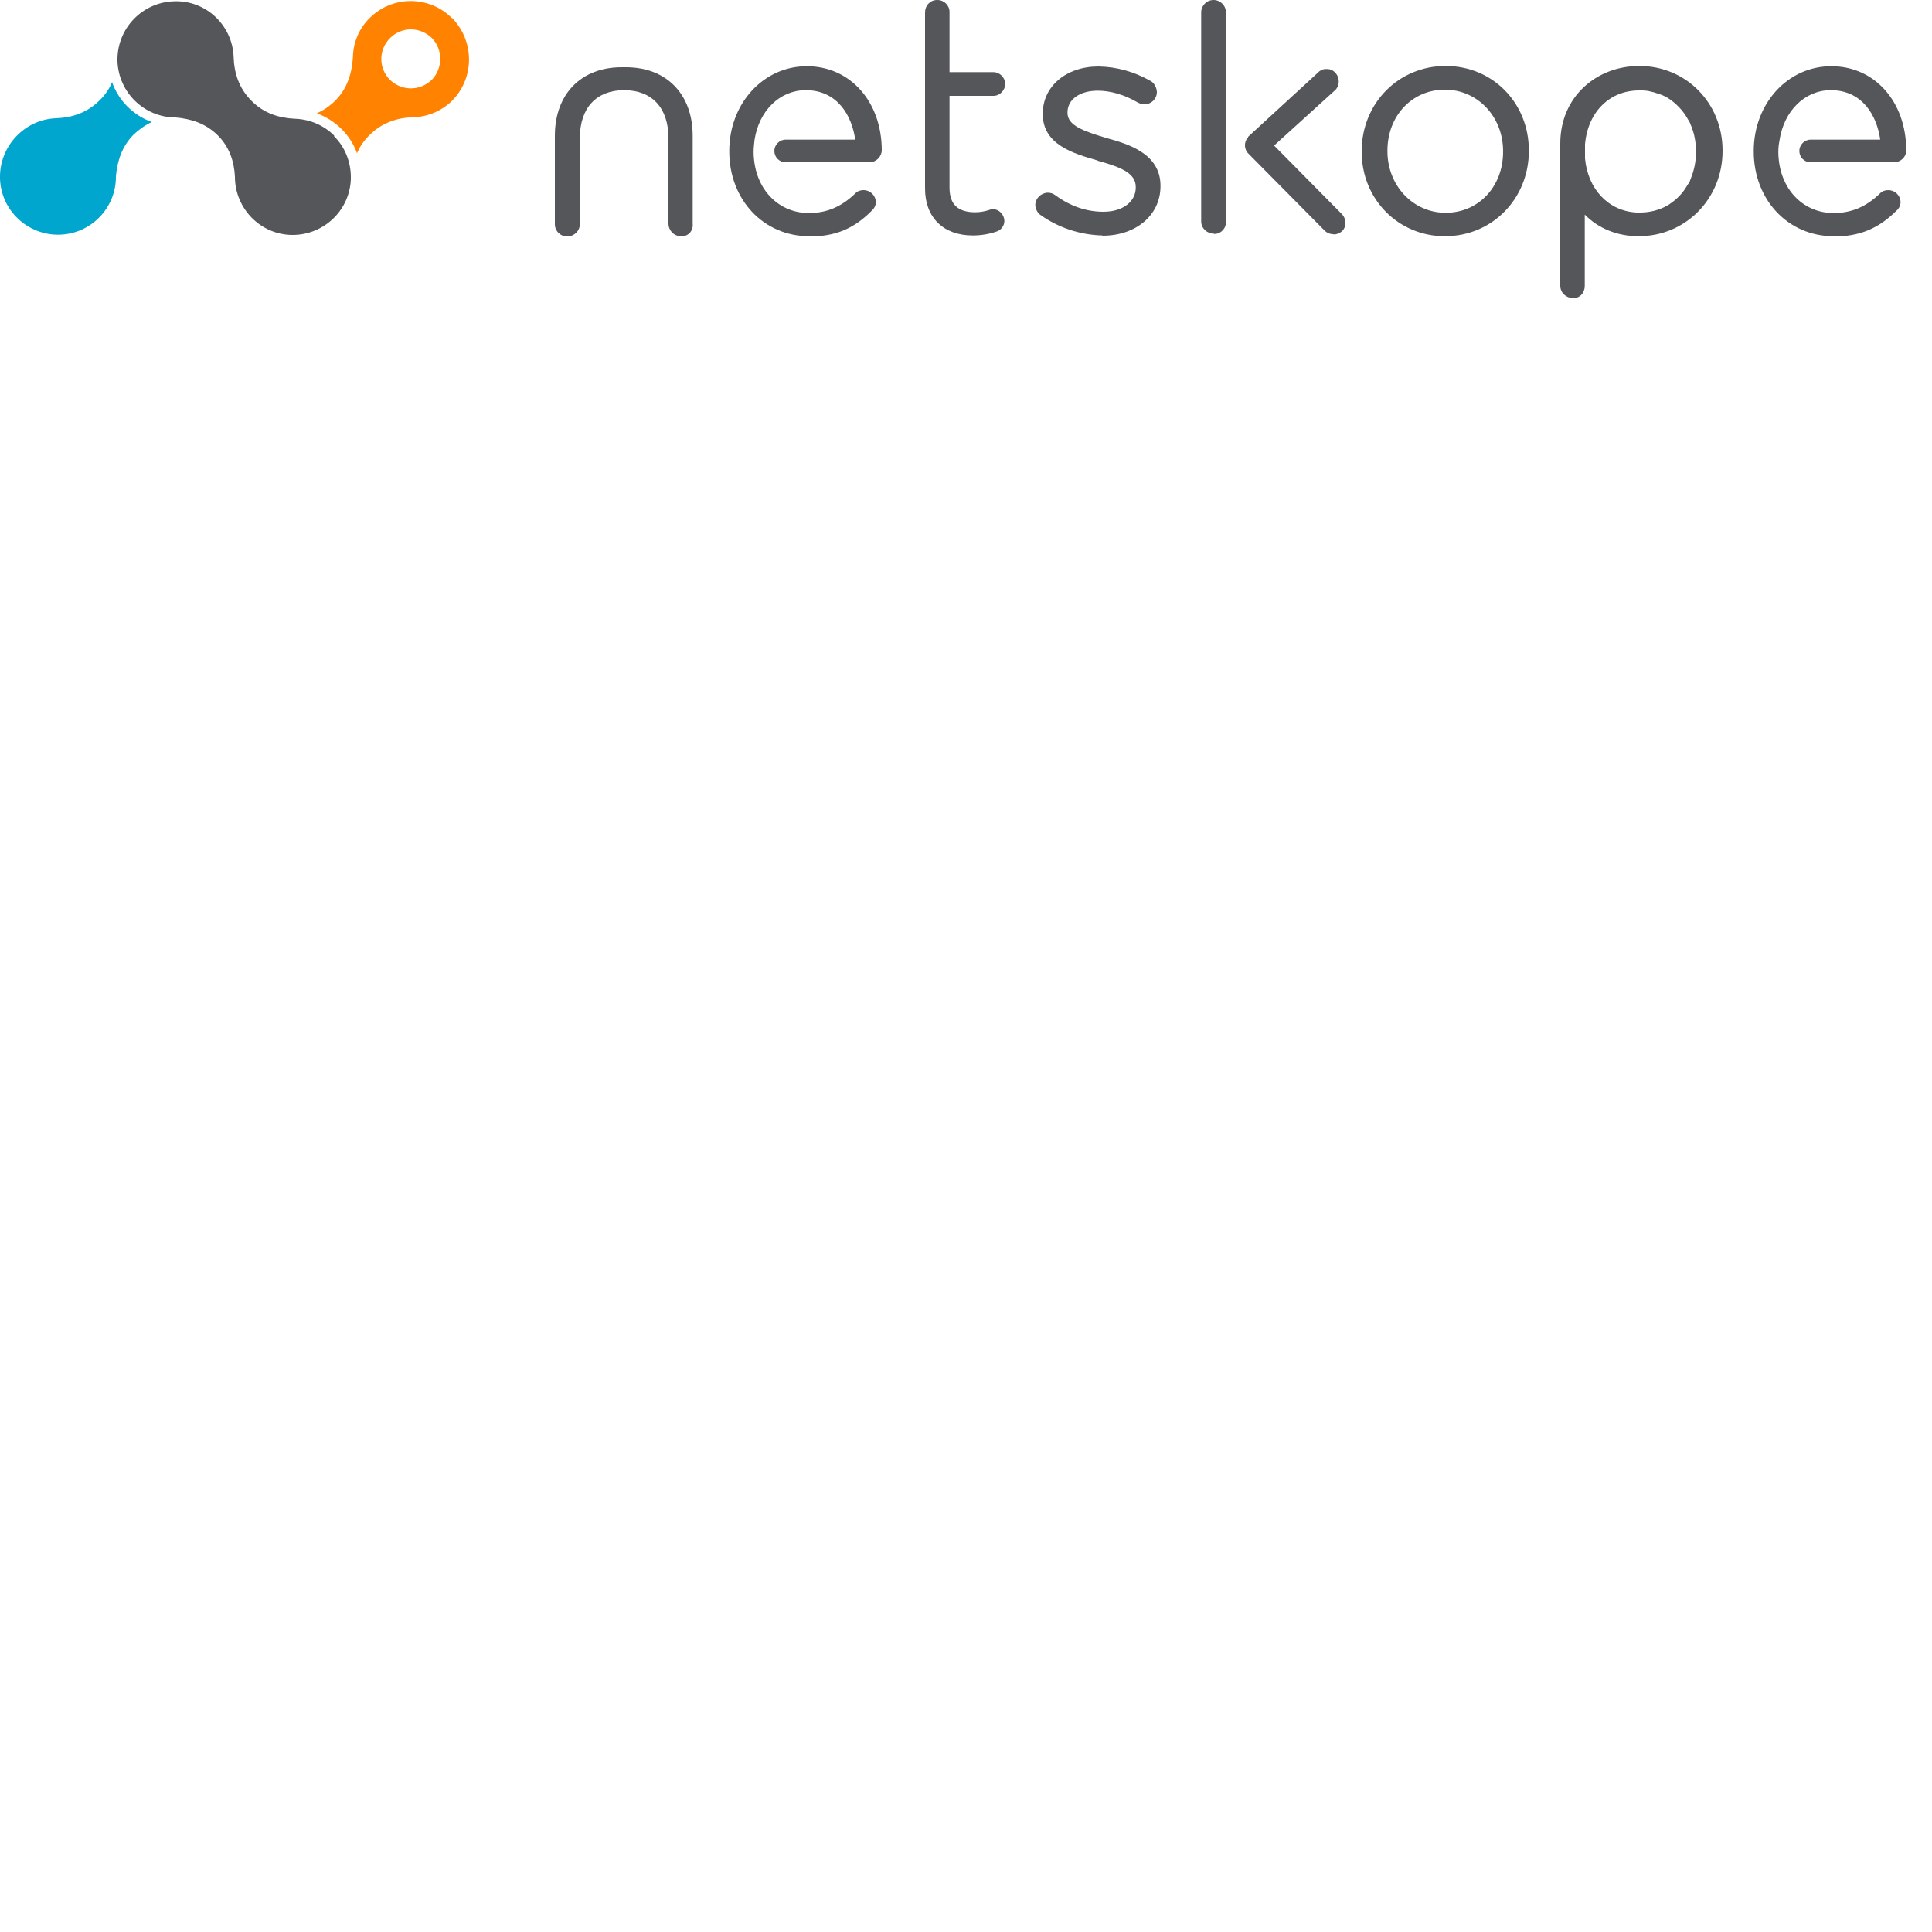
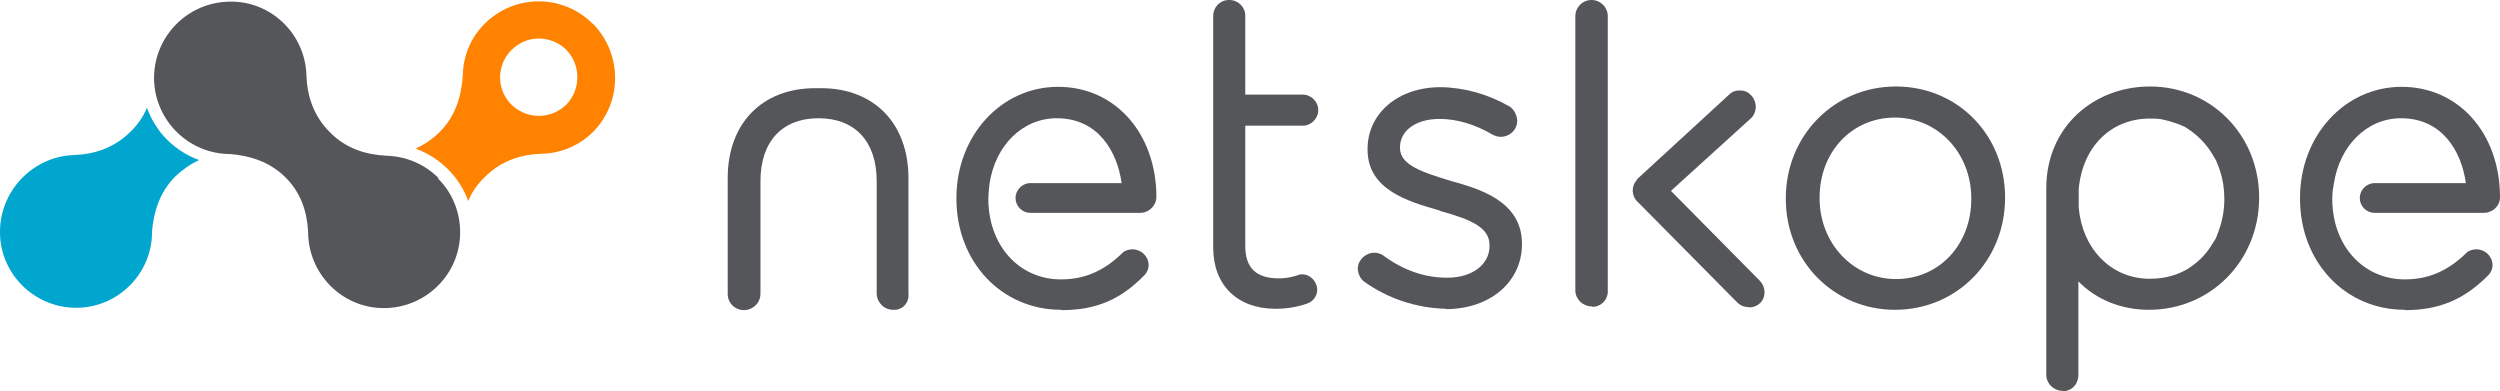
- <svg xmlns="http://www.w3.org/2000/svg" id="c744aaa6-115c-47b7-8351-09817eff291e" viewBox="0 0 75 75">
+ <svg xmlns="http://www.w3.org/2000/svg" id="c744aaa6-115c-47b7-8351-09817eff291e" viewBox="0 0 74 11.57">
  <g id="8205785d-fc47-444c-aece-43a1b00dfe90">
    <g id="7b63c848-0e7f-4895-8e3b-b6cf4c6fc9ee">
      <path id="1b610114-f4fc-4ca0-b133-a6544fc83587" d="M5.9,4.74c-.72-.26-1.29-.82-1.55-1.55-.11.27-.28.51-.49.71-.48.48-1.07.67-1.69.69h0C.95,4.64-.03,5.68,0,6.92c.03,1.24,1.07,2.22,2.31,2.19,1.22-.03,2.2-1.04,2.19-2.26.05-.59.23-1.16.68-1.62.21-.2.45-.37.71-.49Z" fill="#00a6ce" />
      <path id="c9aa538c-f004-458c-8d4b-02ddf8d19cd2" d="M17.54.7c-.88-.88-2.31-.88-3.19,0-.41.4-.64.95-.65,1.52h0c-.04.62-.21,1.21-.69,1.69-.21.21-.45.37-.71.49.72.26,1.3.83,1.56,1.55.11-.27.28-.51.49-.71.48-.48,1.07-.67,1.69-.69h0c.57-.01,1.12-.25,1.52-.65.87-.89.86-2.31-.01-3.2ZM16.76,3.1c-.22.21-.51.33-.81.33-.3,0-.59-.12-.81-.33-.45-.45-.45-1.17,0-1.62.22-.22.51-.34.81-.34.3,0,.59.12.81.33.44.45.44,1.18,0,1.63h0Z" fill="#ff8300" />
      <path id="2ffb7966-a7be-4950-9bb3-259653e3057d" d="M12.98,5.27c-.41-.41-.95-.64-1.53-.66h0c-.62-.03-1.21-.21-1.69-.7-.48-.48-.67-1.07-.69-1.69h0C9.03.99,8,0,6.75.05c-1.24.04-2.22,1.07-2.19,2.32.04,1.22,1.04,2.19,2.26,2.19.59.05,1.16.23,1.62.68s.65,1.02.68,1.62c0,1.24,1,2.26,2.24,2.26,1.24,0,2.26-1,2.26-2.24,0-.6-.23-1.18-.66-1.6h0Z" fill="#54565a" />
      <path id="c36c6531-83a5-4cdd-842f-a386c8fe33b6" d="M37.76,9.14c-1.14,0-1.85-.7-1.85-1.82V.48c0-.26.19-.47.45-.48,0,0,.02,0,.03,0,.26,0,.47.21.47.46,0,0,0,0,0,.01v2.33h1.68c.25-.01.47.19.48.44s-.19.47-.44.48c-.01,0-.02,0-.04,0h-1.68v3.56c0,.65.32.96,1,.96.17,0,.35-.03.51-.08.05-.02.11-.04.17-.04.25,0,.44.21.45.45,0,.19-.12.36-.31.42-.29.1-.6.15-.91.15Z" fill="#54565a" />
      <path id="aeb7d573-2eeb-4972-a544-b1293b43e6de" d="M42.8,9.14c-.87-.02-1.72-.3-2.43-.81-.11-.09-.17-.23-.18-.37,0-.26.22-.47.48-.48.11,0,.21.03.3.1.59.43,1.21.64,1.87.64.74,0,1.25-.39,1.25-.94v-.02c0-.51-.5-.75-1.44-1.01h-.02s-.02-.02-.02-.02c-.95-.27-2.13-.62-2.13-1.8v-.02c0-1.06.91-1.83,2.16-1.83.71.01,1.41.21,2.02.56h.01c.15.1.23.26.24.43,0,.27-.22.48-.49.48-.09,0-.17-.03-.25-.07-.51-.3-1.05-.46-1.56-.46-.69,0-1.17.34-1.17.84v.02c0,.5.63.71,1.52.98.79.22,2.09.58,2.09,1.85v.02c0,1.11-.94,1.92-2.25,1.92Z" fill="#54565a" />
      <path id="c2b1bf9b-d3df-4d7d-8dce-abfdc0c9dbf7" d="M47.12,9.07c-.26,0-.48-.2-.49-.46,0,0,0-.01,0-.02V.48c0-.26.21-.48.48-.48.26,0,.48.21.48.48h0v8.12c.02.24-.17.46-.41.48-.02,0-.04,0-.05,0Z" fill="#54565a" />
      <path id="830bbc1d-4d56-4f90-ba9b-3662ecaf4594" d="M56.09,9.17c-1.81,0-3.23-1.44-3.23-3.28v-.02c0-1.86,1.43-3.31,3.26-3.31s3.23,1.44,3.23,3.28v.02c0,1.85-1.42,3.31-3.26,3.31ZM56.09,3.48c-1.27,0-2.23,1.01-2.23,2.37v.02c0,1.33.99,2.39,2.26,2.39s2.23-1.01,2.23-2.37v-.02c0-1.34-.99-2.39-2.26-2.39Z" fill="#54565a" />
      <path id="248b4289-b6c5-4d7c-96e5-744c85c3b3ad" d="M31.41,9.17c-1.77,0-3.1-1.42-3.1-3.29v-.02c0-1.84,1.32-3.29,3.01-3.29s2.91,1.38,2.91,3.27c-.01.25-.22.46-.48.46h-3.25c-.25,0-.44-.2-.44-.44s.2-.44.44-.44h2.7c-.13-.93-.69-1.92-1.92-1.92-1.01,0-1.82.8-1.99,1.94l-.02.19c-.02.18-.02.37,0,.55h0c.12,1.24,1,2.09,2.13,2.09.69,0,1.26-.24,1.8-.76.08-.09.2-.13.32-.13.26,0,.47.2.48.46,0,0,0,0,0,0,0,.13-.06.25-.15.33-.69.7-1.41,1.01-2.43,1.01Z" fill="#54565a" />
      <path id="1a5829f5-ec5e-44c8-9a7b-f645cbe44d14" d="M61.06,11.57c-.26,0-.48-.2-.49-.46,0,0,0-.02,0-.02v-5.52c0-1.82,1.41-3.01,3.07-3.01,1.81,0,3.23,1.44,3.23,3.28v.02c0,1.85-1.43,3.31-3.26,3.31-.82,0-1.56-.3-2.09-.84v2.76c0,.28-.19.49-.47.49ZM61.53,6.15c.11,1.2.92,2.05,2.01,2.1h.12c.38,0,.75-.09,1.08-.28.04-.02.06-.04.09-.06.27-.18.5-.42.66-.7.02-.04.04-.06.06-.09.04-.06.07-.13.09-.2.13-.32.2-.67.2-1.02v-.02c0-.28-.04-.56-.13-.83-.02-.07-.05-.14-.08-.21-.02-.07-.06-.14-.1-.2-.19-.35-.48-.65-.82-.86-.03-.02-.06-.04-.1-.05-.06-.03-.13-.06-.2-.08-.14-.05-.28-.09-.43-.12-.07-.01-.15-.02-.23-.02h-.12c-1.15,0-1.99.84-2.1,2.09h0v.57h-.01Z" fill="#54565a" />
      <path id="1ad5c67a-2e00-4395-b8ea-6583b8d99fe2" d="M51.76,9.09c-.13,0-.25-.05-.34-.14l-2.95-2.98c-.18-.17-.19-.46-.02-.64v-.02s2.7-2.48,2.7-2.48c.08-.09.19-.15.31-.15.12-.01.25.02.34.11.2.17.23.47.06.68l-.02.02-2.38,2.16,2.63,2.66c.09.09.14.22.14.34,0,.13-.05.25-.14.33-.09.08-.2.12-.32.12Z" fill="#54565a" />
      <path id="f3c16b09-bb4c-4884-8982-97bfccec3da0" d="M26.44,9.17c-.27,0-.48-.21-.49-.48,0,0,0,0,0,0v-3.33c0-1.17-.64-1.86-1.72-1.86s-1.72.69-1.72,1.86v3.33c0,.27-.21.48-.48.49,0,0,0,0-.01,0-.26,0-.47-.2-.48-.46,0-.01,0-.02,0-.03v-3.42c0-1.62,1.02-2.66,2.59-2.66h.17c1.58,0,2.59,1.05,2.59,2.66v3.42c.03.24-.14.46-.38.48-.02,0-.05,0-.07,0Z" fill="#54565a" />
      <path id="56411250-7a8c-4a80-81f6-24477f1d9bcd" d="M71.18,9.17c-1.77,0-3.1-1.42-3.1-3.29v-.02c0-1.84,1.32-3.29,3.01-3.29s2.91,1.38,2.91,3.27c0,.26-.22.46-.48.46h-3.23c-.25,0-.44-.2-.44-.44s.2-.44.44-.44h2.7c-.13-.93-.69-1.92-1.92-1.92-1.01,0-1.82.81-1.99,1.95l-.03.18c-.02.18-.02.37,0,.55h0c.12,1.24,1,2.09,2.13,2.09.69,0,1.26-.24,1.8-.76.08-.09.2-.13.32-.13.26,0,.47.2.48.46,0,0,0,0,0,0,0,.13-.06.25-.15.33-.7.7-1.44,1.01-2.44,1.01Z" fill="#54565a" />
    </g>
  </g>
</svg>
